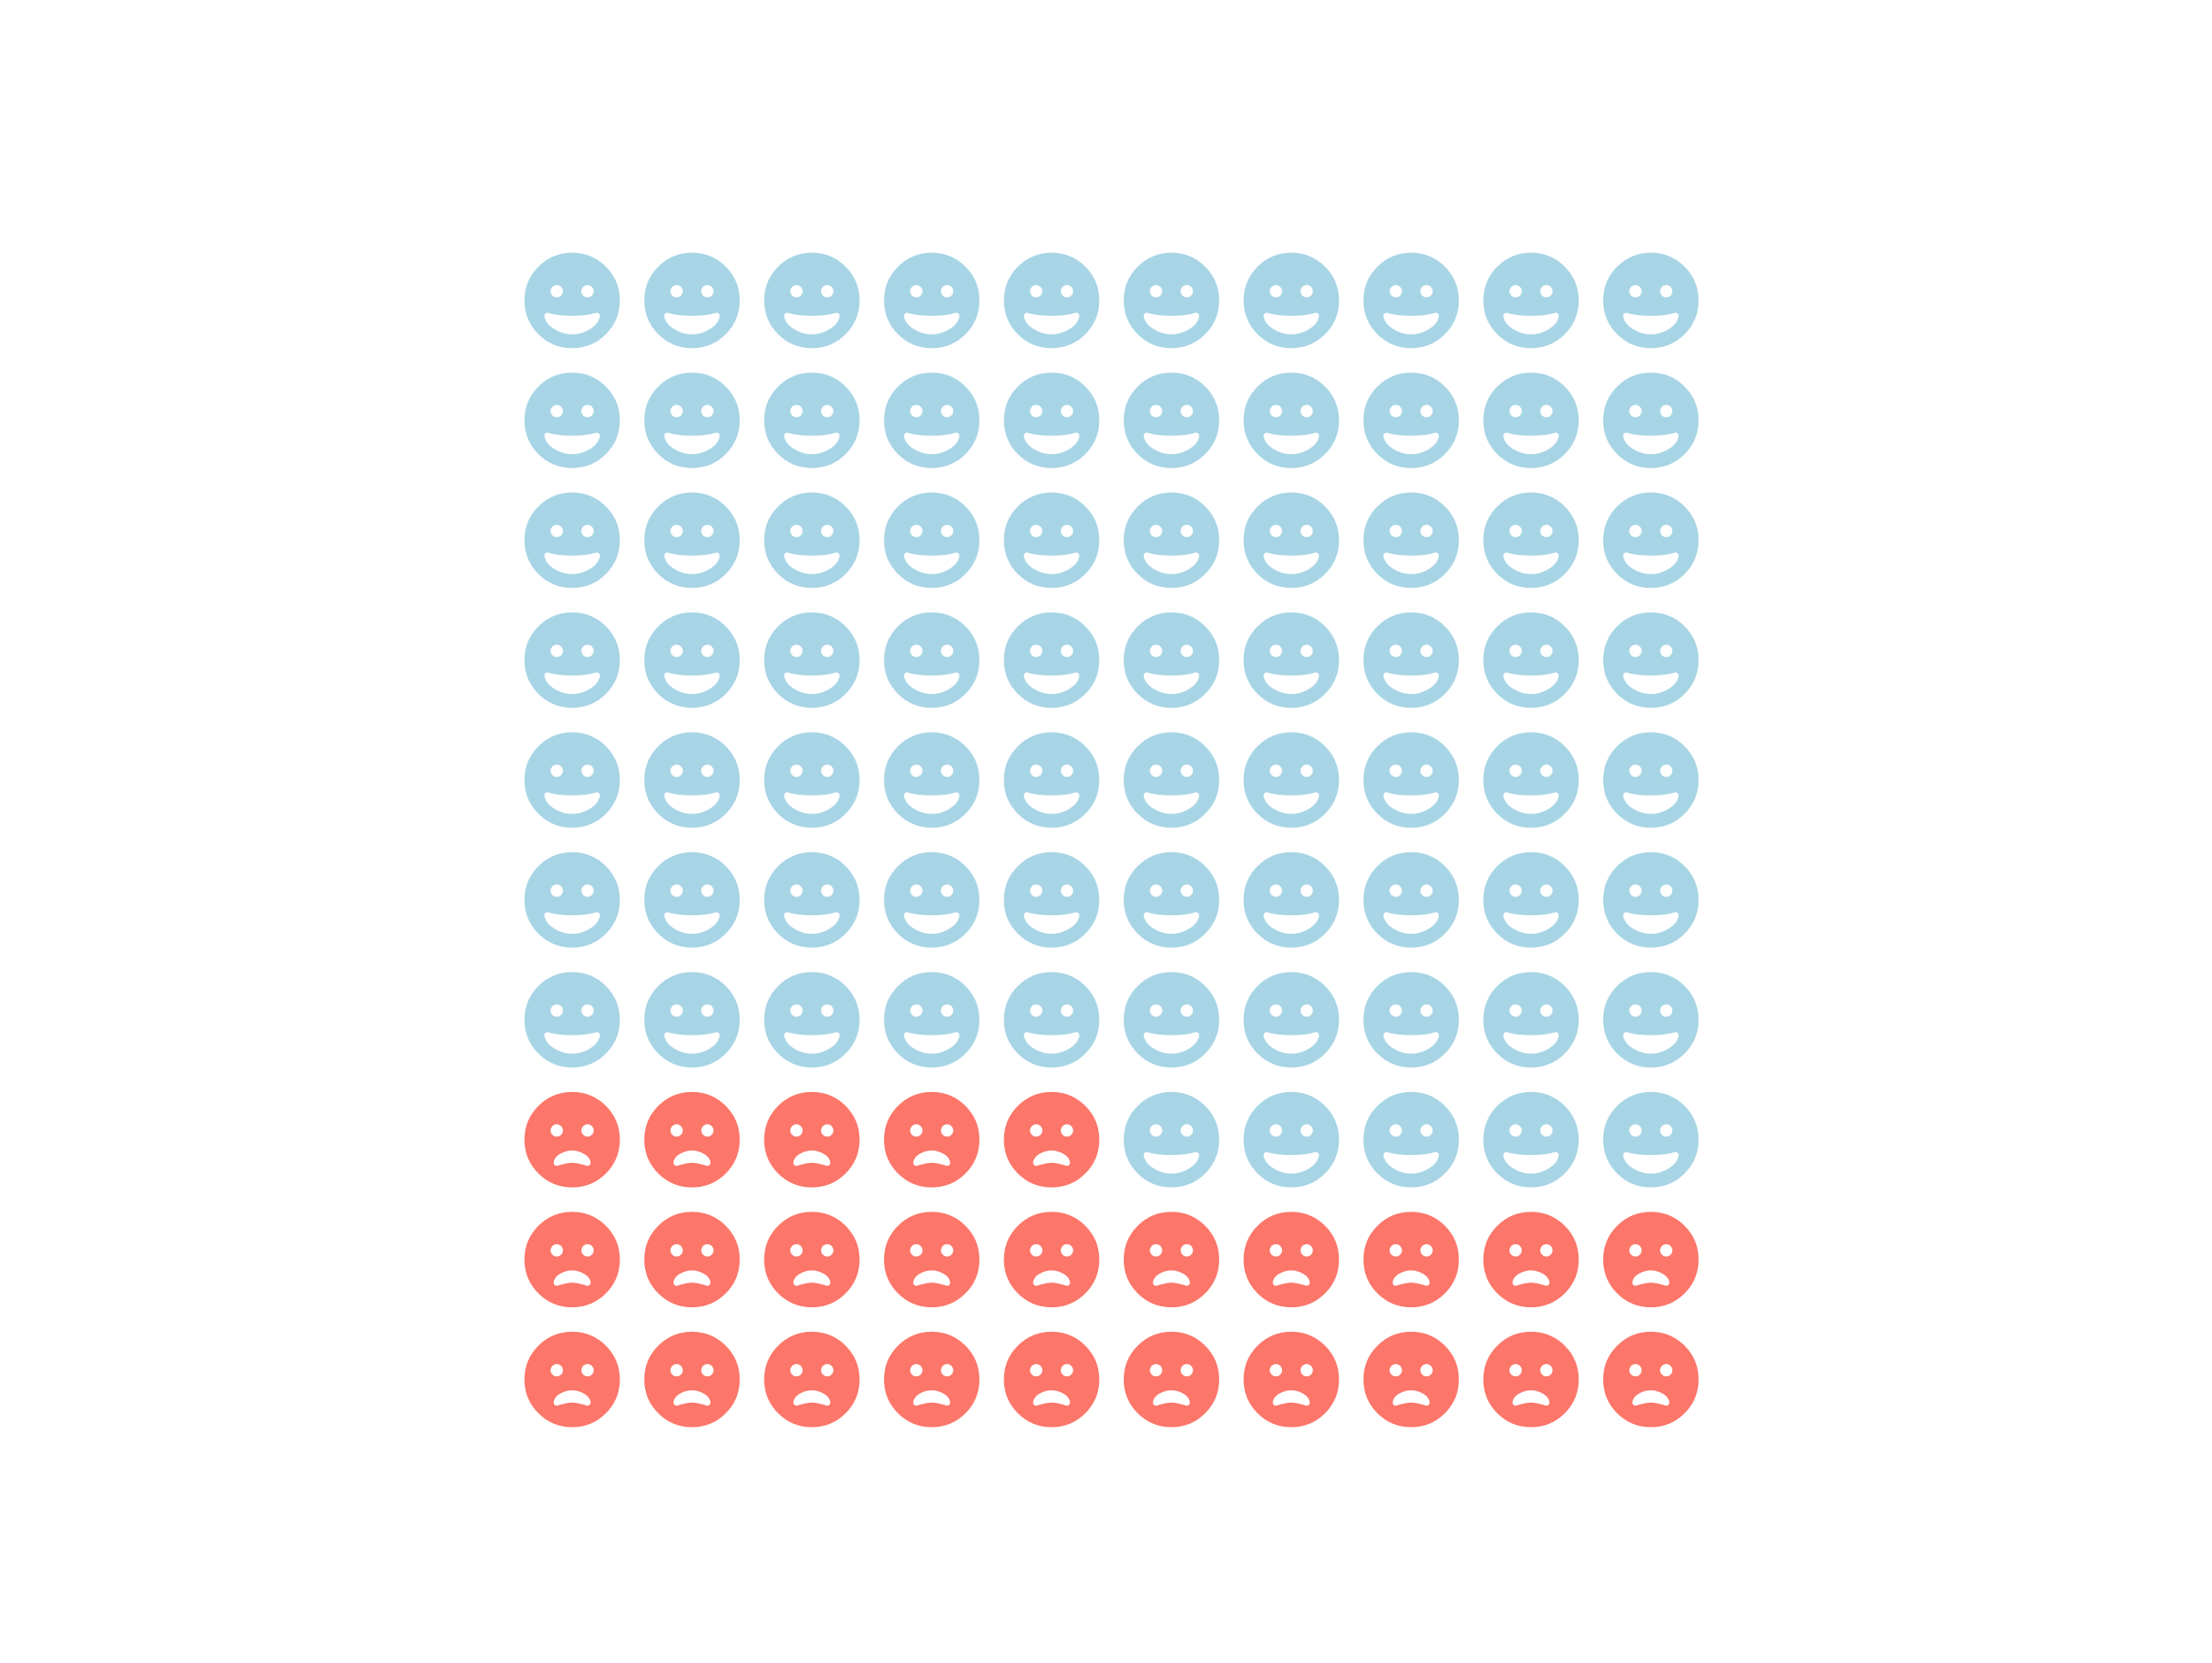
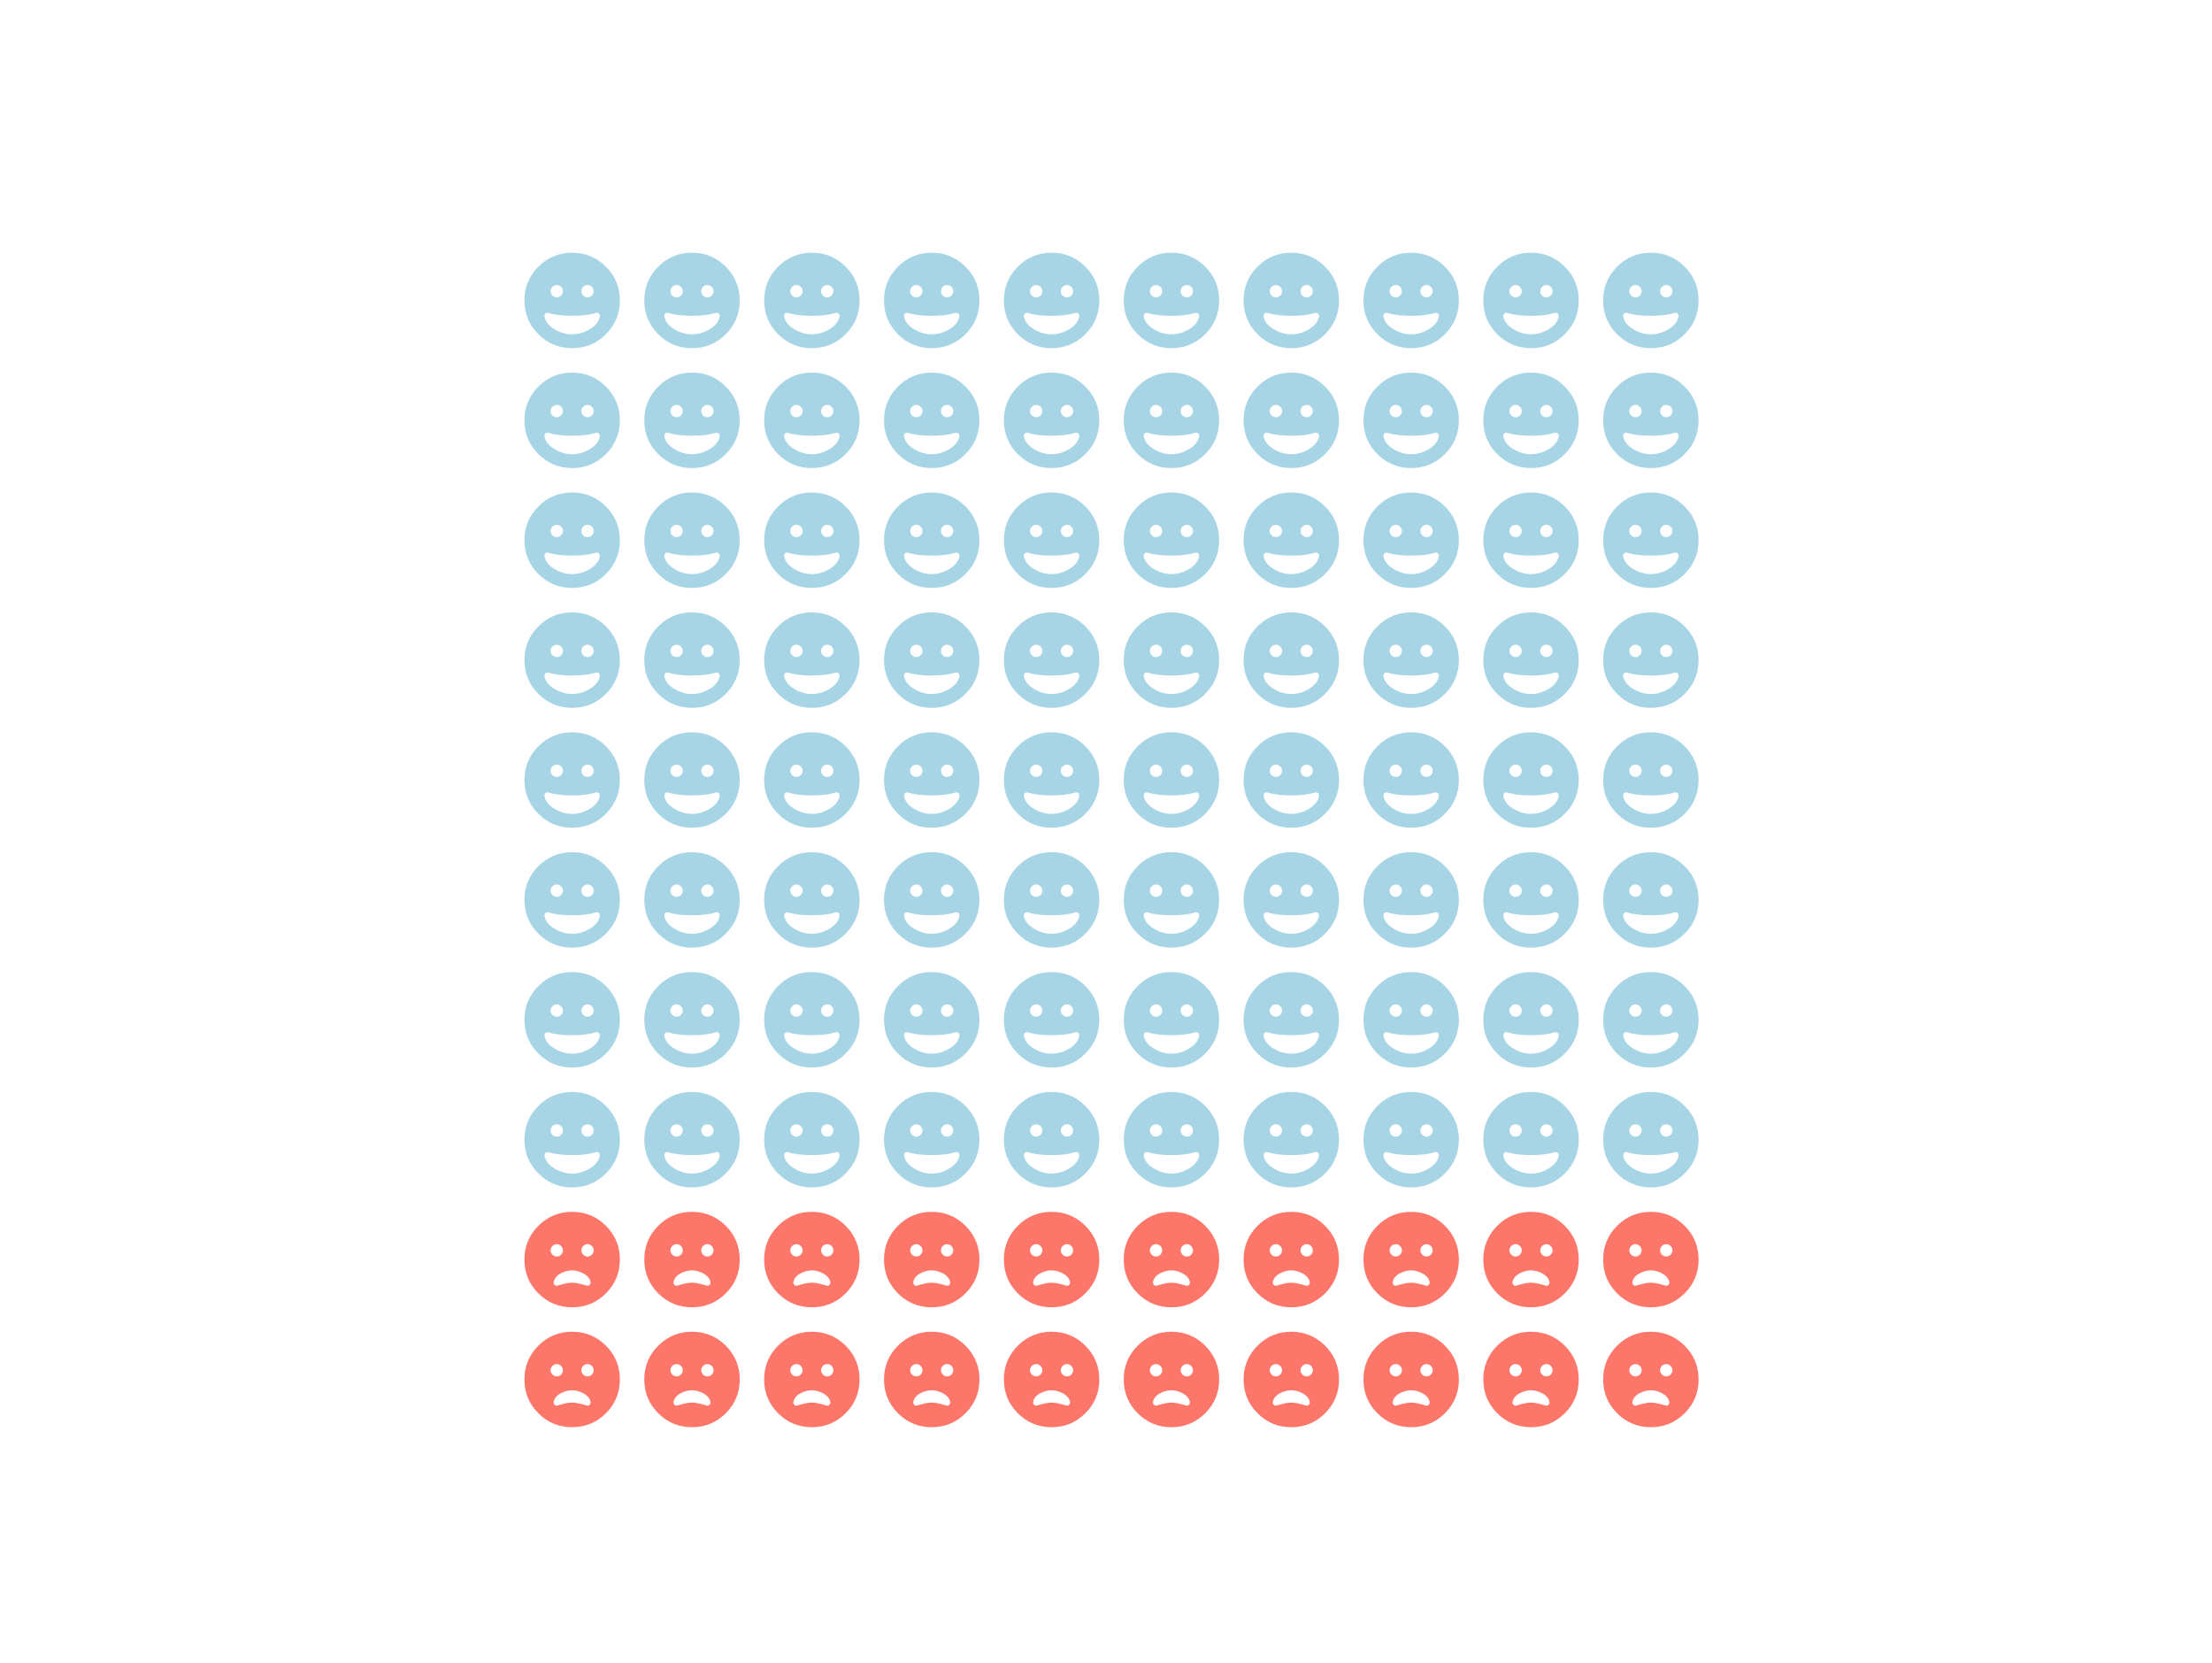
<svg xmlns="http://www.w3.org/2000/svg" xmlns:xlink="http://www.w3.org/1999/xlink" width="575pt" height="432pt" viewBox="0 0 575 432" version="1.1">
  <defs>
    <g>
      <symbol overflow="visible" id="glyph0-0">
        <path style="stroke:none;" d="" />
      </symbol>
      <symbol overflow="visible" id="glyph0-1">
        <path style="stroke:none;" d="M 3.625 -18.379 C 6.043 -20.797 8.969 -22.008 12.402 -22.008 C 15.836 -22.008 18.762 -20.797 21.18 -18.379 C 23.598 -15.961 24.809 -13.035 24.809 -9.602 C 24.809 -6.168 23.598 -3.242 21.18 -0.824 C 18.762 1.594 15.836 2.801 12.402 2.801 C 8.969 2.801 6.043 1.594 3.625 -0.824 C 1.207 -3.242 0 -6.168 0 -9.602 C 0 -13.035 1.207 -15.961 3.625 -18.379 Z M 7.277 -13.129 C 6.957 -12.809 6.797 -12.434 6.801 -12 C 6.797 -11.566 6.957 -11.191 7.277 -10.875 C 7.594 -10.559 7.969 -10.398 8.402 -10.402 C 8.832 -10.398 9.207 -10.559 9.527 -10.875 C 9.844 -11.191 10 -11.566 10.004 -12 C 10 -12.434 9.844 -12.809 9.527 -13.129 C 9.207 -13.445 8.832 -13.605 8.402 -13.605 C 7.969 -13.605 7.594 -13.445 7.277 -13.129 Z M 16.156 -2.852 C 16.453 -2.746 16.711 -2.797 16.93 -3 C 17.141 -3.199 17.234 -3.449 17.203 -3.75 C 17.035 -4.648 16.441 -5.379 15.426 -5.949 C 14.406 -6.512 13.398 -6.797 12.402 -6.801 C 11.398 -6.797 10.391 -6.523 9.375 -5.977 C 8.359 -5.426 7.766 -4.684 7.602 -3.75 C 7.562 -3.449 7.656 -3.199 7.875 -3 C 8.094 -2.797 8.352 -2.746 8.652 -2.852 C 10.281 -3.348 11.531 -3.598 12.402 -3.602 C 13.266 -3.598 14.516 -3.348 16.156 -2.852 Z M 15.281 -10.879 C 15.594 -10.559 15.965 -10.398 16.402 -10.402 C 16.832 -10.398 17.207 -10.559 17.527 -10.875 C 17.84 -11.191 18 -11.566 18.004 -12 C 18 -12.434 17.84 -12.809 17.527 -13.129 C 17.207 -13.445 16.832 -13.605 16.402 -13.605 C 15.965 -13.605 15.59 -13.445 15.277 -13.129 C 14.957 -12.809 14.801 -12.434 14.805 -12 C 14.801 -11.566 14.961 -11.191 15.281 -10.879 Z M 15.281 -10.879 " />
      </symbol>
      <symbol overflow="visible" id="glyph0-2">
        <path style="stroke:none;" d="M 3.625 -18.379 C 6.043 -20.797 8.969 -22.008 12.402 -22.008 C 15.836 -22.008 18.762 -20.797 21.18 -18.379 C 23.598 -15.961 24.809 -13.035 24.809 -9.602 C 24.809 -6.168 23.598 -3.242 21.18 -0.824 C 18.762 1.594 15.836 2.801 12.402 2.801 C 8.969 2.801 6.043 1.594 3.625 -0.824 C 1.207 -3.242 0 -6.168 0 -9.602 C 0 -13.035 1.207 -15.961 3.625 -18.379 Z M 17.531 -13.129 C 17.211 -13.445 16.832 -13.605 16.402 -13.605 C 15.965 -13.605 15.59 -13.445 15.277 -13.129 C 14.957 -12.809 14.801 -12.434 14.805 -12 C 14.801 -11.566 14.957 -11.191 15.277 -10.875 C 15.59 -10.559 15.965 -10.398 16.402 -10.402 C 16.832 -10.398 17.207 -10.559 17.527 -10.875 C 17.84 -11.191 18 -11.566 18.004 -12 C 18 -12.434 17.844 -12.809 17.531 -13.129 Z M 9.527 -13.129 C 9.207 -13.445 8.832 -13.605 8.402 -13.605 C 7.969 -13.605 7.594 -13.445 7.277 -13.129 C 6.957 -12.809 6.797 -12.434 6.801 -12 C 6.797 -11.566 6.957 -11.191 7.277 -10.875 C 7.594 -10.559 7.969 -10.398 8.402 -10.402 C 8.832 -10.398 9.207 -10.559 9.527 -10.875 C 9.844 -11.191 10 -11.566 10.004 -12 C 10 -12.434 9.844 -12.809 9.527 -13.129 Z M 7.777 -2.152 C 9.258 -1.246 10.801 -0.797 12.402 -0.801 C 14 -0.797 15.543 -1.246 17.027 -2.148 C 18.512 -3.047 19.371 -4.148 19.605 -5.453 C 19.637 -5.75 19.543 -6 19.328 -6.199 C 19.109 -6.398 18.852 -6.449 18.555 -6.352 C 16.984 -5.852 14.934 -5.602 12.402 -5.602 C 9.867 -5.602 7.816 -5.852 6.25 -6.352 C 5.949 -6.449 5.691 -6.398 5.477 -6.199 C 5.258 -6 5.168 -5.75 5.203 -5.453 C 5.434 -4.148 6.289 -3.047 7.777 -2.152 Z M 7.777 -2.152 " />
      </symbol>
      <symbol overflow="visible" id="glyph1-0">
        <path style="stroke:none;" d="M 2.25 0 L 2.25 -11.25 L 11.25 -11.25 L 11.25 0 Z M 2.531 -0.281 L 10.969 -0.281 L 10.969 -10.969 L 2.531 -10.969 Z M 2.531 -0.281 " />
      </symbol>
      <symbol overflow="visible" id="glyph1-1">
        <path style="stroke:none;" d="" />
      </symbol>
    </g>
  </defs>
-   <g id="surface6">
+   <g id="surface2106">
    <rect x="0" y="0" width="575" height="432" style="fill:rgb(100%,100%,100%);fill-opacity:1;stroke:none;" />
    <g style="fill:rgb(98.824%,46.275%,41.569%);fill-opacity:1;">
      <use xlink:href="#glyph0-1" x="136.324" y="368.09" />
    </g>
    <g style="fill:rgb(98.824%,46.275%,41.569%);fill-opacity:1;">
      <use xlink:href="#glyph0-1" x="167.48" y="368.09" />
    </g>
    <g style="fill:rgb(98.824%,46.275%,41.569%);fill-opacity:1;">
      <use xlink:href="#glyph0-1" x="198.637" y="368.09" />
    </g>
    <g style="fill:rgb(98.824%,46.275%,41.569%);fill-opacity:1;">
      <use xlink:href="#glyph0-1" x="229.793" y="368.09" />
    </g>
    <g style="fill:rgb(98.824%,46.275%,41.569%);fill-opacity:1;">
      <use xlink:href="#glyph0-1" x="260.953" y="368.09" />
    </g>
    <g style="fill:rgb(98.824%,46.275%,41.569%);fill-opacity:1;">
      <use xlink:href="#glyph0-1" x="292.109" y="368.09" />
    </g>
    <g style="fill:rgb(98.824%,46.275%,41.569%);fill-opacity:1;">
      <use xlink:href="#glyph0-1" x="323.266" y="368.09" />
    </g>
    <g style="fill:rgb(98.824%,46.275%,41.569%);fill-opacity:1;">
      <use xlink:href="#glyph0-1" x="354.422" y="368.09" />
    </g>
    <g style="fill:rgb(98.824%,46.275%,41.569%);fill-opacity:1;">
      <use xlink:href="#glyph0-1" x="385.578" y="368.09" />
    </g>
    <g style="fill:rgb(98.824%,46.275%,41.569%);fill-opacity:1;">
      <use xlink:href="#glyph0-1" x="416.734" y="368.09" />
    </g>
    <g style="fill:rgb(98.824%,46.275%,41.569%);fill-opacity:1;">
      <use xlink:href="#glyph0-1" x="136.324" y="336.934" />
    </g>
    <g style="fill:rgb(98.824%,46.275%,41.569%);fill-opacity:1;">
      <use xlink:href="#glyph0-1" x="167.48" y="336.934" />
    </g>
    <g style="fill:rgb(98.824%,46.275%,41.569%);fill-opacity:1;">
      <use xlink:href="#glyph0-1" x="198.637" y="336.934" />
    </g>
    <g style="fill:rgb(98.824%,46.275%,41.569%);fill-opacity:1;">
      <use xlink:href="#glyph0-1" x="229.793" y="336.934" />
    </g>
    <g style="fill:rgb(98.824%,46.275%,41.569%);fill-opacity:1;">
      <use xlink:href="#glyph0-1" x="260.953" y="336.934" />
    </g>
    <g style="fill:rgb(98.824%,46.275%,41.569%);fill-opacity:1;">
      <use xlink:href="#glyph0-1" x="292.109" y="336.934" />
    </g>
    <g style="fill:rgb(98.824%,46.275%,41.569%);fill-opacity:1;">
      <use xlink:href="#glyph0-1" x="323.266" y="336.934" />
    </g>
    <g style="fill:rgb(98.824%,46.275%,41.569%);fill-opacity:1;">
      <use xlink:href="#glyph0-1" x="354.422" y="336.934" />
    </g>
    <g style="fill:rgb(98.824%,46.275%,41.569%);fill-opacity:1;">
      <use xlink:href="#glyph0-1" x="385.578" y="336.934" />
    </g>
    <g style="fill:rgb(98.824%,46.275%,41.569%);fill-opacity:1;">
      <use xlink:href="#glyph0-1" x="416.734" y="336.934" />
    </g>
-     <g style="fill:rgb(98.824%,46.275%,41.569%);fill-opacity:1;">
-       <use xlink:href="#glyph0-1" x="136.324" y="305.777" />
-     </g>
-     <g style="fill:rgb(98.824%,46.275%,41.569%);fill-opacity:1;">
-       <use xlink:href="#glyph0-1" x="167.48" y="305.777" />
-     </g>
-     <g style="fill:rgb(98.824%,46.275%,41.569%);fill-opacity:1;">
-       <use xlink:href="#glyph0-1" x="198.637" y="305.777" />
-     </g>
-     <g style="fill:rgb(98.824%,46.275%,41.569%);fill-opacity:1;">
-       <use xlink:href="#glyph0-1" x="229.793" y="305.777" />
-     </g>
-     <g style="fill:rgb(98.824%,46.275%,41.569%);fill-opacity:1;">
-       <use xlink:href="#glyph0-1" x="260.953" y="305.777" />
+     <g style="fill:rgb(65.882%,83.529%,89.804%);fill-opacity:1;">
+       <use xlink:href="#glyph0-2" x="136.324" y="305.777" />
+     </g>
+     <g style="fill:rgb(65.882%,83.529%,89.804%);fill-opacity:1;">
+       <use xlink:href="#glyph0-2" x="167.48" y="305.777" />
+     </g>
+     <g style="fill:rgb(65.882%,83.529%,89.804%);fill-opacity:1;">
+       <use xlink:href="#glyph0-2" x="198.637" y="305.777" />
+     </g>
+     <g style="fill:rgb(65.882%,83.529%,89.804%);fill-opacity:1;">
+       <use xlink:href="#glyph0-2" x="229.793" y="305.777" />
+     </g>
+     <g style="fill:rgb(65.882%,83.529%,89.804%);fill-opacity:1;">
+       <use xlink:href="#glyph0-2" x="260.953" y="305.777" />
    </g>
    <g style="fill:rgb(65.882%,83.529%,89.804%);fill-opacity:1;">
      <use xlink:href="#glyph0-2" x="292.109" y="305.777" />
    </g>
    <g style="fill:rgb(65.882%,83.529%,89.804%);fill-opacity:1;">
      <use xlink:href="#glyph0-2" x="323.266" y="305.777" />
    </g>
    <g style="fill:rgb(65.882%,83.529%,89.804%);fill-opacity:1;">
      <use xlink:href="#glyph0-2" x="354.422" y="305.777" />
    </g>
    <g style="fill:rgb(65.882%,83.529%,89.804%);fill-opacity:1;">
      <use xlink:href="#glyph0-2" x="385.578" y="305.777" />
    </g>
    <g style="fill:rgb(65.882%,83.529%,89.804%);fill-opacity:1;">
      <use xlink:href="#glyph0-2" x="416.734" y="305.777" />
    </g>
    <g style="fill:rgb(65.882%,83.529%,89.804%);fill-opacity:1;">
      <use xlink:href="#glyph0-2" x="136.324" y="274.621" />
    </g>
    <g style="fill:rgb(65.882%,83.529%,89.804%);fill-opacity:1;">
      <use xlink:href="#glyph0-2" x="167.48" y="274.621" />
    </g>
    <g style="fill:rgb(65.882%,83.529%,89.804%);fill-opacity:1;">
      <use xlink:href="#glyph0-2" x="198.637" y="274.621" />
    </g>
    <g style="fill:rgb(65.882%,83.529%,89.804%);fill-opacity:1;">
      <use xlink:href="#glyph0-2" x="229.793" y="274.621" />
    </g>
    <g style="fill:rgb(65.882%,83.529%,89.804%);fill-opacity:1;">
      <use xlink:href="#glyph0-2" x="260.953" y="274.621" />
    </g>
    <g style="fill:rgb(65.882%,83.529%,89.804%);fill-opacity:1;">
      <use xlink:href="#glyph0-2" x="292.109" y="274.621" />
    </g>
    <g style="fill:rgb(65.882%,83.529%,89.804%);fill-opacity:1;">
      <use xlink:href="#glyph0-2" x="323.266" y="274.621" />
    </g>
    <g style="fill:rgb(65.882%,83.529%,89.804%);fill-opacity:1;">
      <use xlink:href="#glyph0-2" x="354.422" y="274.621" />
    </g>
    <g style="fill:rgb(65.882%,83.529%,89.804%);fill-opacity:1;">
      <use xlink:href="#glyph0-2" x="385.578" y="274.621" />
    </g>
    <g style="fill:rgb(65.882%,83.529%,89.804%);fill-opacity:1;">
      <use xlink:href="#glyph0-2" x="416.734" y="274.621" />
    </g>
    <g style="fill:rgb(65.882%,83.529%,89.804%);fill-opacity:1;">
      <use xlink:href="#glyph0-2" x="136.324" y="243.465" />
    </g>
    <g style="fill:rgb(65.882%,83.529%,89.804%);fill-opacity:1;">
      <use xlink:href="#glyph0-2" x="167.48" y="243.465" />
    </g>
    <g style="fill:rgb(65.882%,83.529%,89.804%);fill-opacity:1;">
      <use xlink:href="#glyph0-2" x="198.637" y="243.465" />
    </g>
    <g style="fill:rgb(65.882%,83.529%,89.804%);fill-opacity:1;">
      <use xlink:href="#glyph0-2" x="229.793" y="243.465" />
    </g>
    <g style="fill:rgb(65.882%,83.529%,89.804%);fill-opacity:1;">
      <use xlink:href="#glyph0-2" x="260.953" y="243.465" />
    </g>
    <g style="fill:rgb(65.882%,83.529%,89.804%);fill-opacity:1;">
      <use xlink:href="#glyph0-2" x="292.109" y="243.465" />
    </g>
    <g style="fill:rgb(65.882%,83.529%,89.804%);fill-opacity:1;">
      <use xlink:href="#glyph0-2" x="323.266" y="243.465" />
    </g>
    <g style="fill:rgb(65.882%,83.529%,89.804%);fill-opacity:1;">
      <use xlink:href="#glyph0-2" x="354.422" y="243.465" />
    </g>
    <g style="fill:rgb(65.882%,83.529%,89.804%);fill-opacity:1;">
      <use xlink:href="#glyph0-2" x="385.578" y="243.465" />
    </g>
    <g style="fill:rgb(65.882%,83.529%,89.804%);fill-opacity:1;">
      <use xlink:href="#glyph0-2" x="416.734" y="243.465" />
    </g>
    <g style="fill:rgb(65.882%,83.529%,89.804%);fill-opacity:1;">
      <use xlink:href="#glyph0-2" x="136.324" y="212.309" />
    </g>
    <g style="fill:rgb(65.882%,83.529%,89.804%);fill-opacity:1;">
      <use xlink:href="#glyph0-2" x="167.48" y="212.309" />
    </g>
    <g style="fill:rgb(65.882%,83.529%,89.804%);fill-opacity:1;">
      <use xlink:href="#glyph0-2" x="198.637" y="212.309" />
    </g>
    <g style="fill:rgb(65.882%,83.529%,89.804%);fill-opacity:1;">
      <use xlink:href="#glyph0-2" x="229.793" y="212.309" />
    </g>
    <g style="fill:rgb(65.882%,83.529%,89.804%);fill-opacity:1;">
      <use xlink:href="#glyph0-2" x="260.953" y="212.309" />
    </g>
    <g style="fill:rgb(65.882%,83.529%,89.804%);fill-opacity:1;">
      <use xlink:href="#glyph0-2" x="292.109" y="212.309" />
    </g>
    <g style="fill:rgb(65.882%,83.529%,89.804%);fill-opacity:1;">
      <use xlink:href="#glyph0-2" x="323.266" y="212.309" />
    </g>
    <g style="fill:rgb(65.882%,83.529%,89.804%);fill-opacity:1;">
      <use xlink:href="#glyph0-2" x="354.422" y="212.309" />
    </g>
    <g style="fill:rgb(65.882%,83.529%,89.804%);fill-opacity:1;">
      <use xlink:href="#glyph0-2" x="385.578" y="212.309" />
    </g>
    <g style="fill:rgb(65.882%,83.529%,89.804%);fill-opacity:1;">
      <use xlink:href="#glyph0-2" x="416.734" y="212.309" />
    </g>
    <g style="fill:rgb(65.882%,83.529%,89.804%);fill-opacity:1;">
      <use xlink:href="#glyph0-2" x="136.324" y="181.152" />
    </g>
    <g style="fill:rgb(65.882%,83.529%,89.804%);fill-opacity:1;">
      <use xlink:href="#glyph0-2" x="167.48" y="181.152" />
    </g>
    <g style="fill:rgb(65.882%,83.529%,89.804%);fill-opacity:1;">
      <use xlink:href="#glyph0-2" x="198.637" y="181.152" />
    </g>
    <g style="fill:rgb(65.882%,83.529%,89.804%);fill-opacity:1;">
      <use xlink:href="#glyph0-2" x="229.793" y="181.152" />
    </g>
    <g style="fill:rgb(65.882%,83.529%,89.804%);fill-opacity:1;">
      <use xlink:href="#glyph0-2" x="260.953" y="181.152" />
    </g>
    <g style="fill:rgb(65.882%,83.529%,89.804%);fill-opacity:1;">
      <use xlink:href="#glyph0-2" x="292.109" y="181.152" />
    </g>
    <g style="fill:rgb(65.882%,83.529%,89.804%);fill-opacity:1;">
      <use xlink:href="#glyph0-2" x="323.266" y="181.152" />
    </g>
    <g style="fill:rgb(65.882%,83.529%,89.804%);fill-opacity:1;">
      <use xlink:href="#glyph0-2" x="354.422" y="181.152" />
    </g>
    <g style="fill:rgb(65.882%,83.529%,89.804%);fill-opacity:1;">
      <use xlink:href="#glyph0-2" x="385.578" y="181.152" />
    </g>
    <g style="fill:rgb(65.882%,83.529%,89.804%);fill-opacity:1;">
      <use xlink:href="#glyph0-2" x="416.734" y="181.152" />
    </g>
    <g style="fill:rgb(65.882%,83.529%,89.804%);fill-opacity:1;">
      <use xlink:href="#glyph0-2" x="136.324" y="149.992" />
    </g>
    <g style="fill:rgb(65.882%,83.529%,89.804%);fill-opacity:1;">
      <use xlink:href="#glyph0-2" x="167.48" y="149.992" />
    </g>
    <g style="fill:rgb(65.882%,83.529%,89.804%);fill-opacity:1;">
      <use xlink:href="#glyph0-2" x="198.637" y="149.992" />
    </g>
    <g style="fill:rgb(65.882%,83.529%,89.804%);fill-opacity:1;">
      <use xlink:href="#glyph0-2" x="229.793" y="149.992" />
    </g>
    <g style="fill:rgb(65.882%,83.529%,89.804%);fill-opacity:1;">
      <use xlink:href="#glyph0-2" x="260.953" y="149.992" />
    </g>
    <g style="fill:rgb(65.882%,83.529%,89.804%);fill-opacity:1;">
      <use xlink:href="#glyph0-2" x="292.109" y="149.992" />
    </g>
    <g style="fill:rgb(65.882%,83.529%,89.804%);fill-opacity:1;">
      <use xlink:href="#glyph0-2" x="323.266" y="149.992" />
    </g>
    <g style="fill:rgb(65.882%,83.529%,89.804%);fill-opacity:1;">
      <use xlink:href="#glyph0-2" x="354.422" y="149.992" />
    </g>
    <g style="fill:rgb(65.882%,83.529%,89.804%);fill-opacity:1;">
      <use xlink:href="#glyph0-2" x="385.578" y="149.992" />
    </g>
    <g style="fill:rgb(65.882%,83.529%,89.804%);fill-opacity:1;">
      <use xlink:href="#glyph0-2" x="416.734" y="149.992" />
    </g>
    <g style="fill:rgb(65.882%,83.529%,89.804%);fill-opacity:1;">
      <use xlink:href="#glyph0-2" x="136.324" y="118.836" />
    </g>
    <g style="fill:rgb(65.882%,83.529%,89.804%);fill-opacity:1;">
      <use xlink:href="#glyph0-2" x="167.48" y="118.836" />
    </g>
    <g style="fill:rgb(65.882%,83.529%,89.804%);fill-opacity:1;">
      <use xlink:href="#glyph0-2" x="198.637" y="118.836" />
    </g>
    <g style="fill:rgb(65.882%,83.529%,89.804%);fill-opacity:1;">
      <use xlink:href="#glyph0-2" x="229.793" y="118.836" />
    </g>
    <g style="fill:rgb(65.882%,83.529%,89.804%);fill-opacity:1;">
      <use xlink:href="#glyph0-2" x="260.953" y="118.836" />
    </g>
    <g style="fill:rgb(65.882%,83.529%,89.804%);fill-opacity:1;">
      <use xlink:href="#glyph0-2" x="292.109" y="118.836" />
    </g>
    <g style="fill:rgb(65.882%,83.529%,89.804%);fill-opacity:1;">
      <use xlink:href="#glyph0-2" x="323.266" y="118.836" />
    </g>
    <g style="fill:rgb(65.882%,83.529%,89.804%);fill-opacity:1;">
      <use xlink:href="#glyph0-2" x="354.422" y="118.836" />
    </g>
    <g style="fill:rgb(65.882%,83.529%,89.804%);fill-opacity:1;">
      <use xlink:href="#glyph0-2" x="385.578" y="118.836" />
    </g>
    <g style="fill:rgb(65.882%,83.529%,89.804%);fill-opacity:1;">
      <use xlink:href="#glyph0-2" x="416.734" y="118.836" />
    </g>
    <g style="fill:rgb(65.882%,83.529%,89.804%);fill-opacity:1;">
      <use xlink:href="#glyph0-2" x="136.324" y="87.68" />
    </g>
    <g style="fill:rgb(65.882%,83.529%,89.804%);fill-opacity:1;">
      <use xlink:href="#glyph0-2" x="167.48" y="87.68" />
    </g>
    <g style="fill:rgb(65.882%,83.529%,89.804%);fill-opacity:1;">
      <use xlink:href="#glyph0-2" x="198.637" y="87.68" />
    </g>
    <g style="fill:rgb(65.882%,83.529%,89.804%);fill-opacity:1;">
      <use xlink:href="#glyph0-2" x="229.793" y="87.68" />
    </g>
    <g style="fill:rgb(65.882%,83.529%,89.804%);fill-opacity:1;">
      <use xlink:href="#glyph0-2" x="260.953" y="87.68" />
    </g>
    <g style="fill:rgb(65.882%,83.529%,89.804%);fill-opacity:1;">
      <use xlink:href="#glyph0-2" x="292.109" y="87.68" />
    </g>
    <g style="fill:rgb(65.882%,83.529%,89.804%);fill-opacity:1;">
      <use xlink:href="#glyph0-2" x="323.266" y="87.68" />
    </g>
    <g style="fill:rgb(65.882%,83.529%,89.804%);fill-opacity:1;">
      <use xlink:href="#glyph0-2" x="354.422" y="87.68" />
    </g>
    <g style="fill:rgb(65.882%,83.529%,89.804%);fill-opacity:1;">
      <use xlink:href="#glyph0-2" x="385.578" y="87.68" />
    </g>
    <g style="fill:rgb(65.882%,83.529%,89.804%);fill-opacity:1;">
      <use xlink:href="#glyph0-2" x="416.734" y="87.68" />
    </g>
    <g style="fill:rgb(0%,0%,0%);fill-opacity:1;">
      <use xlink:href="#glyph1-1" x="117.57" y="42.773" />
      <use xlink:href="#glyph1-1" x="122.571" y="42.773" />
    </g>
  </g>
</svg>
